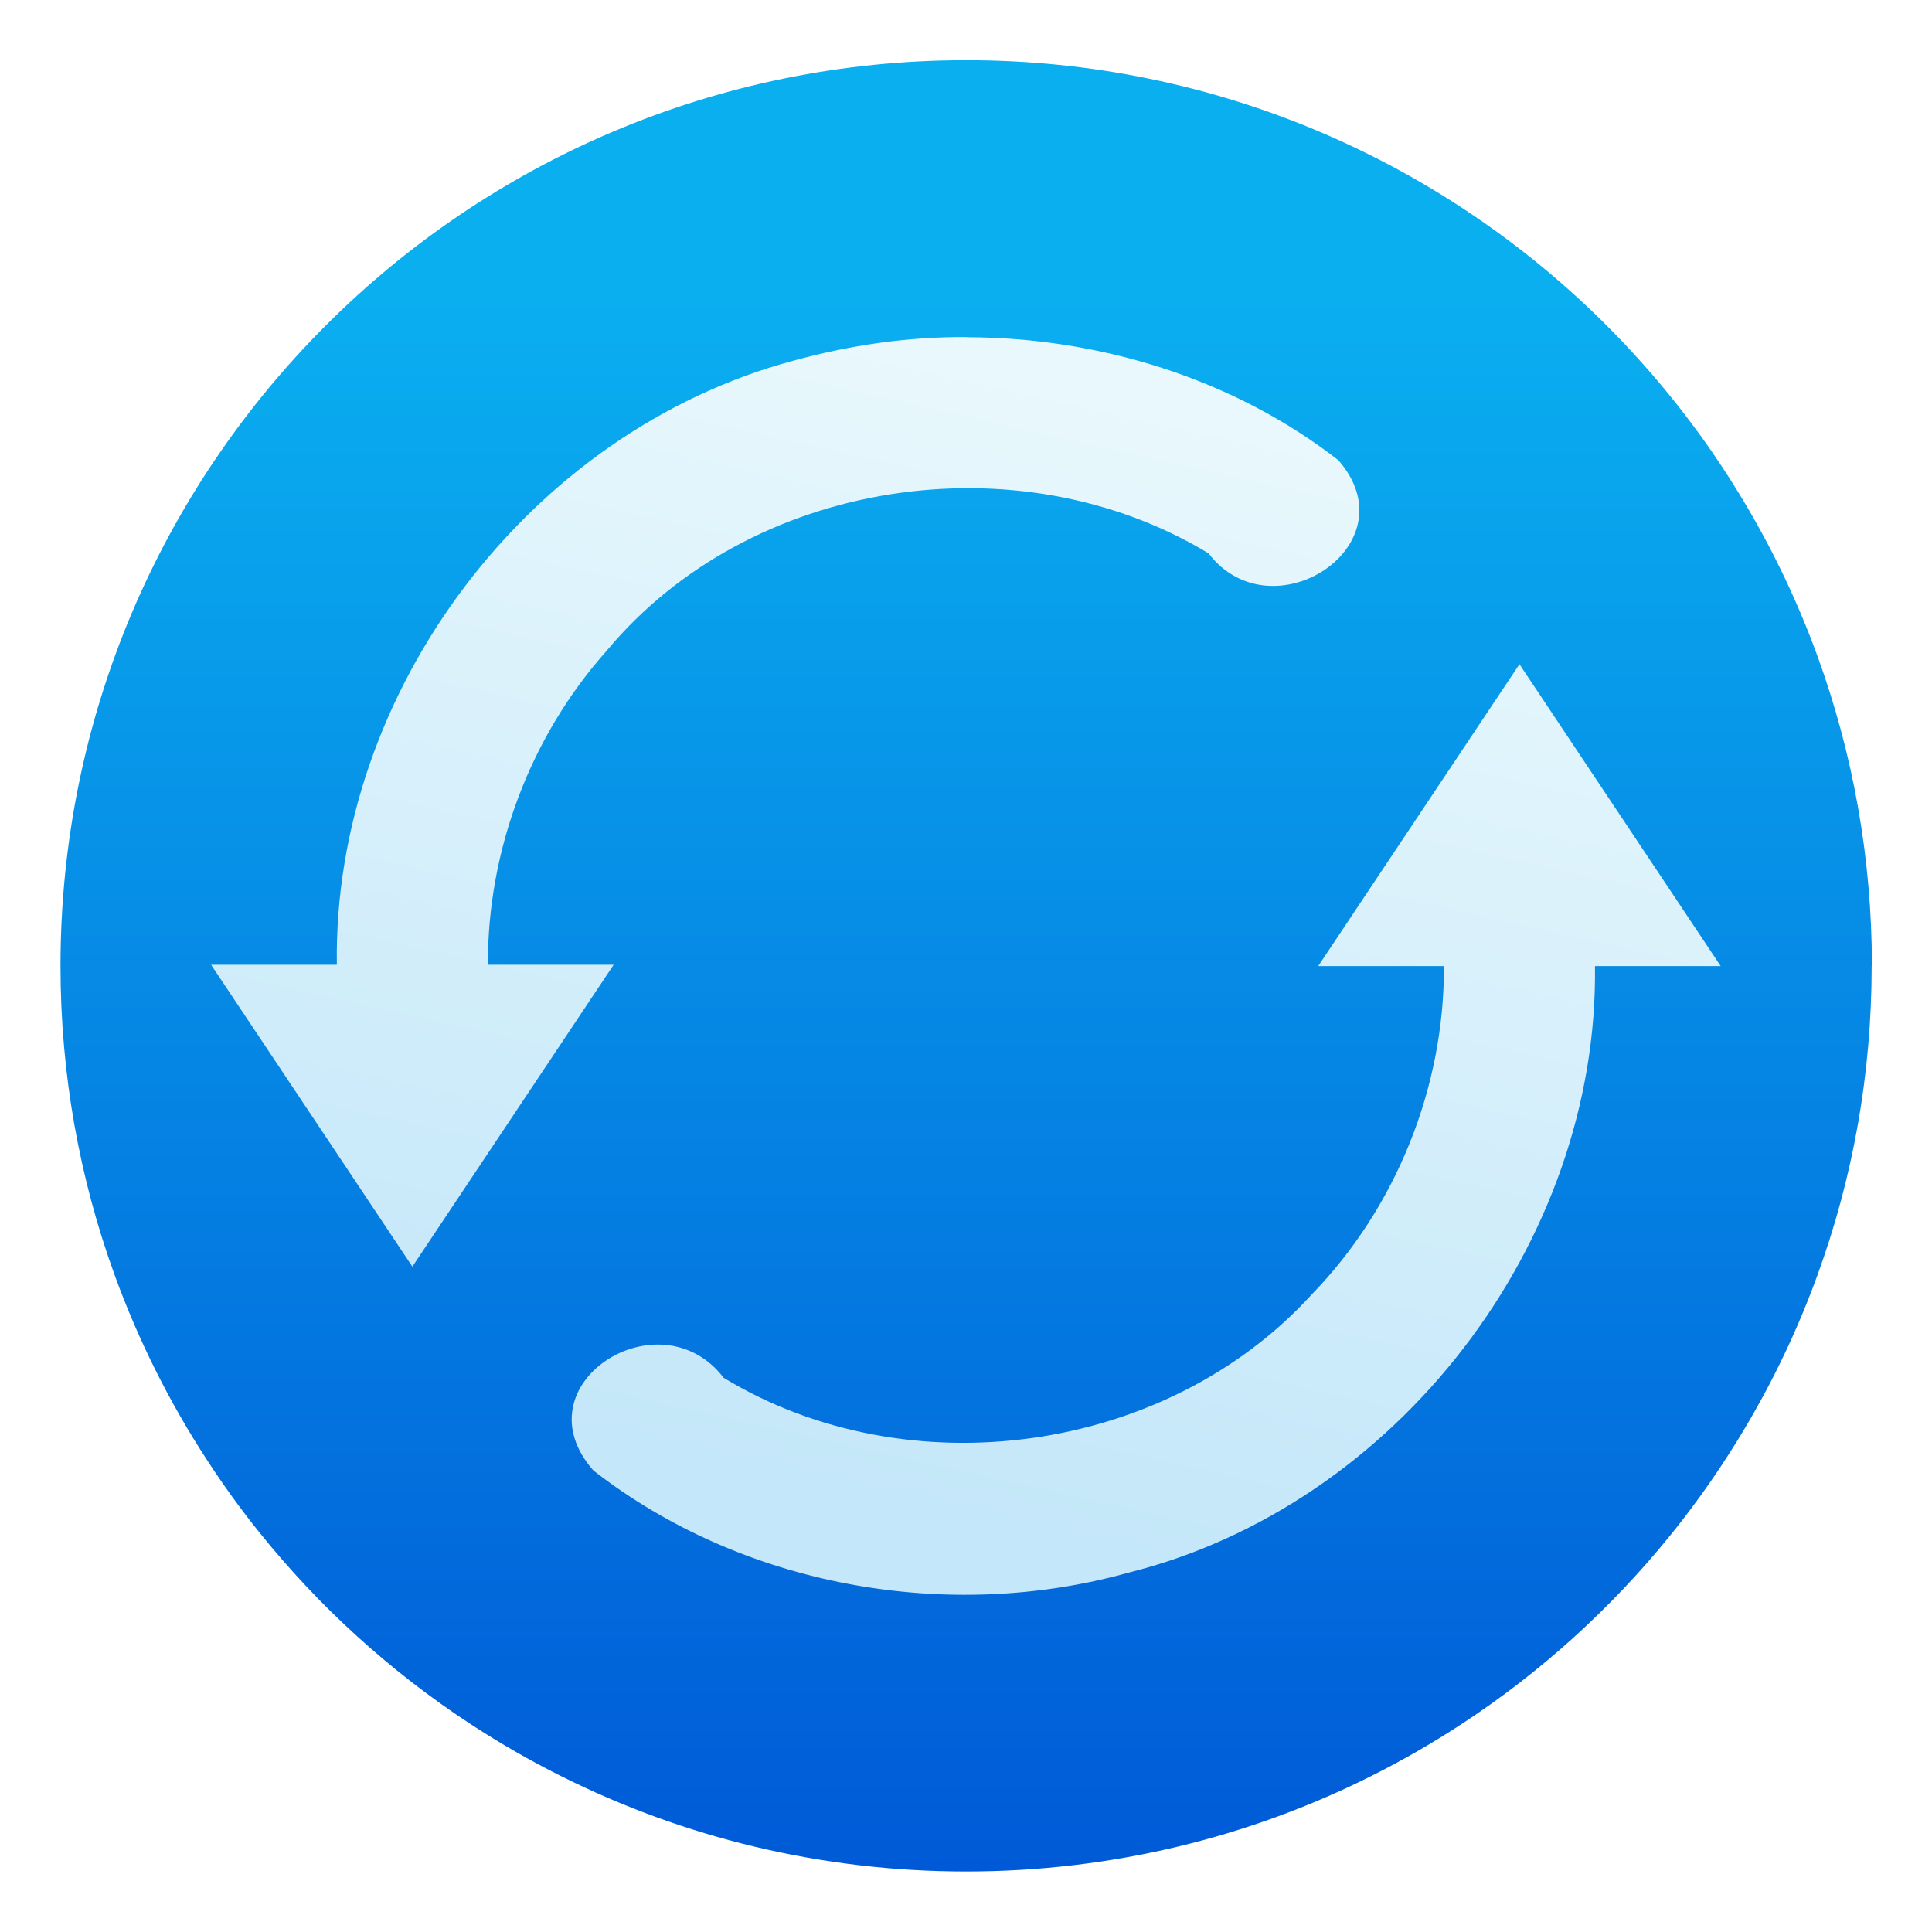
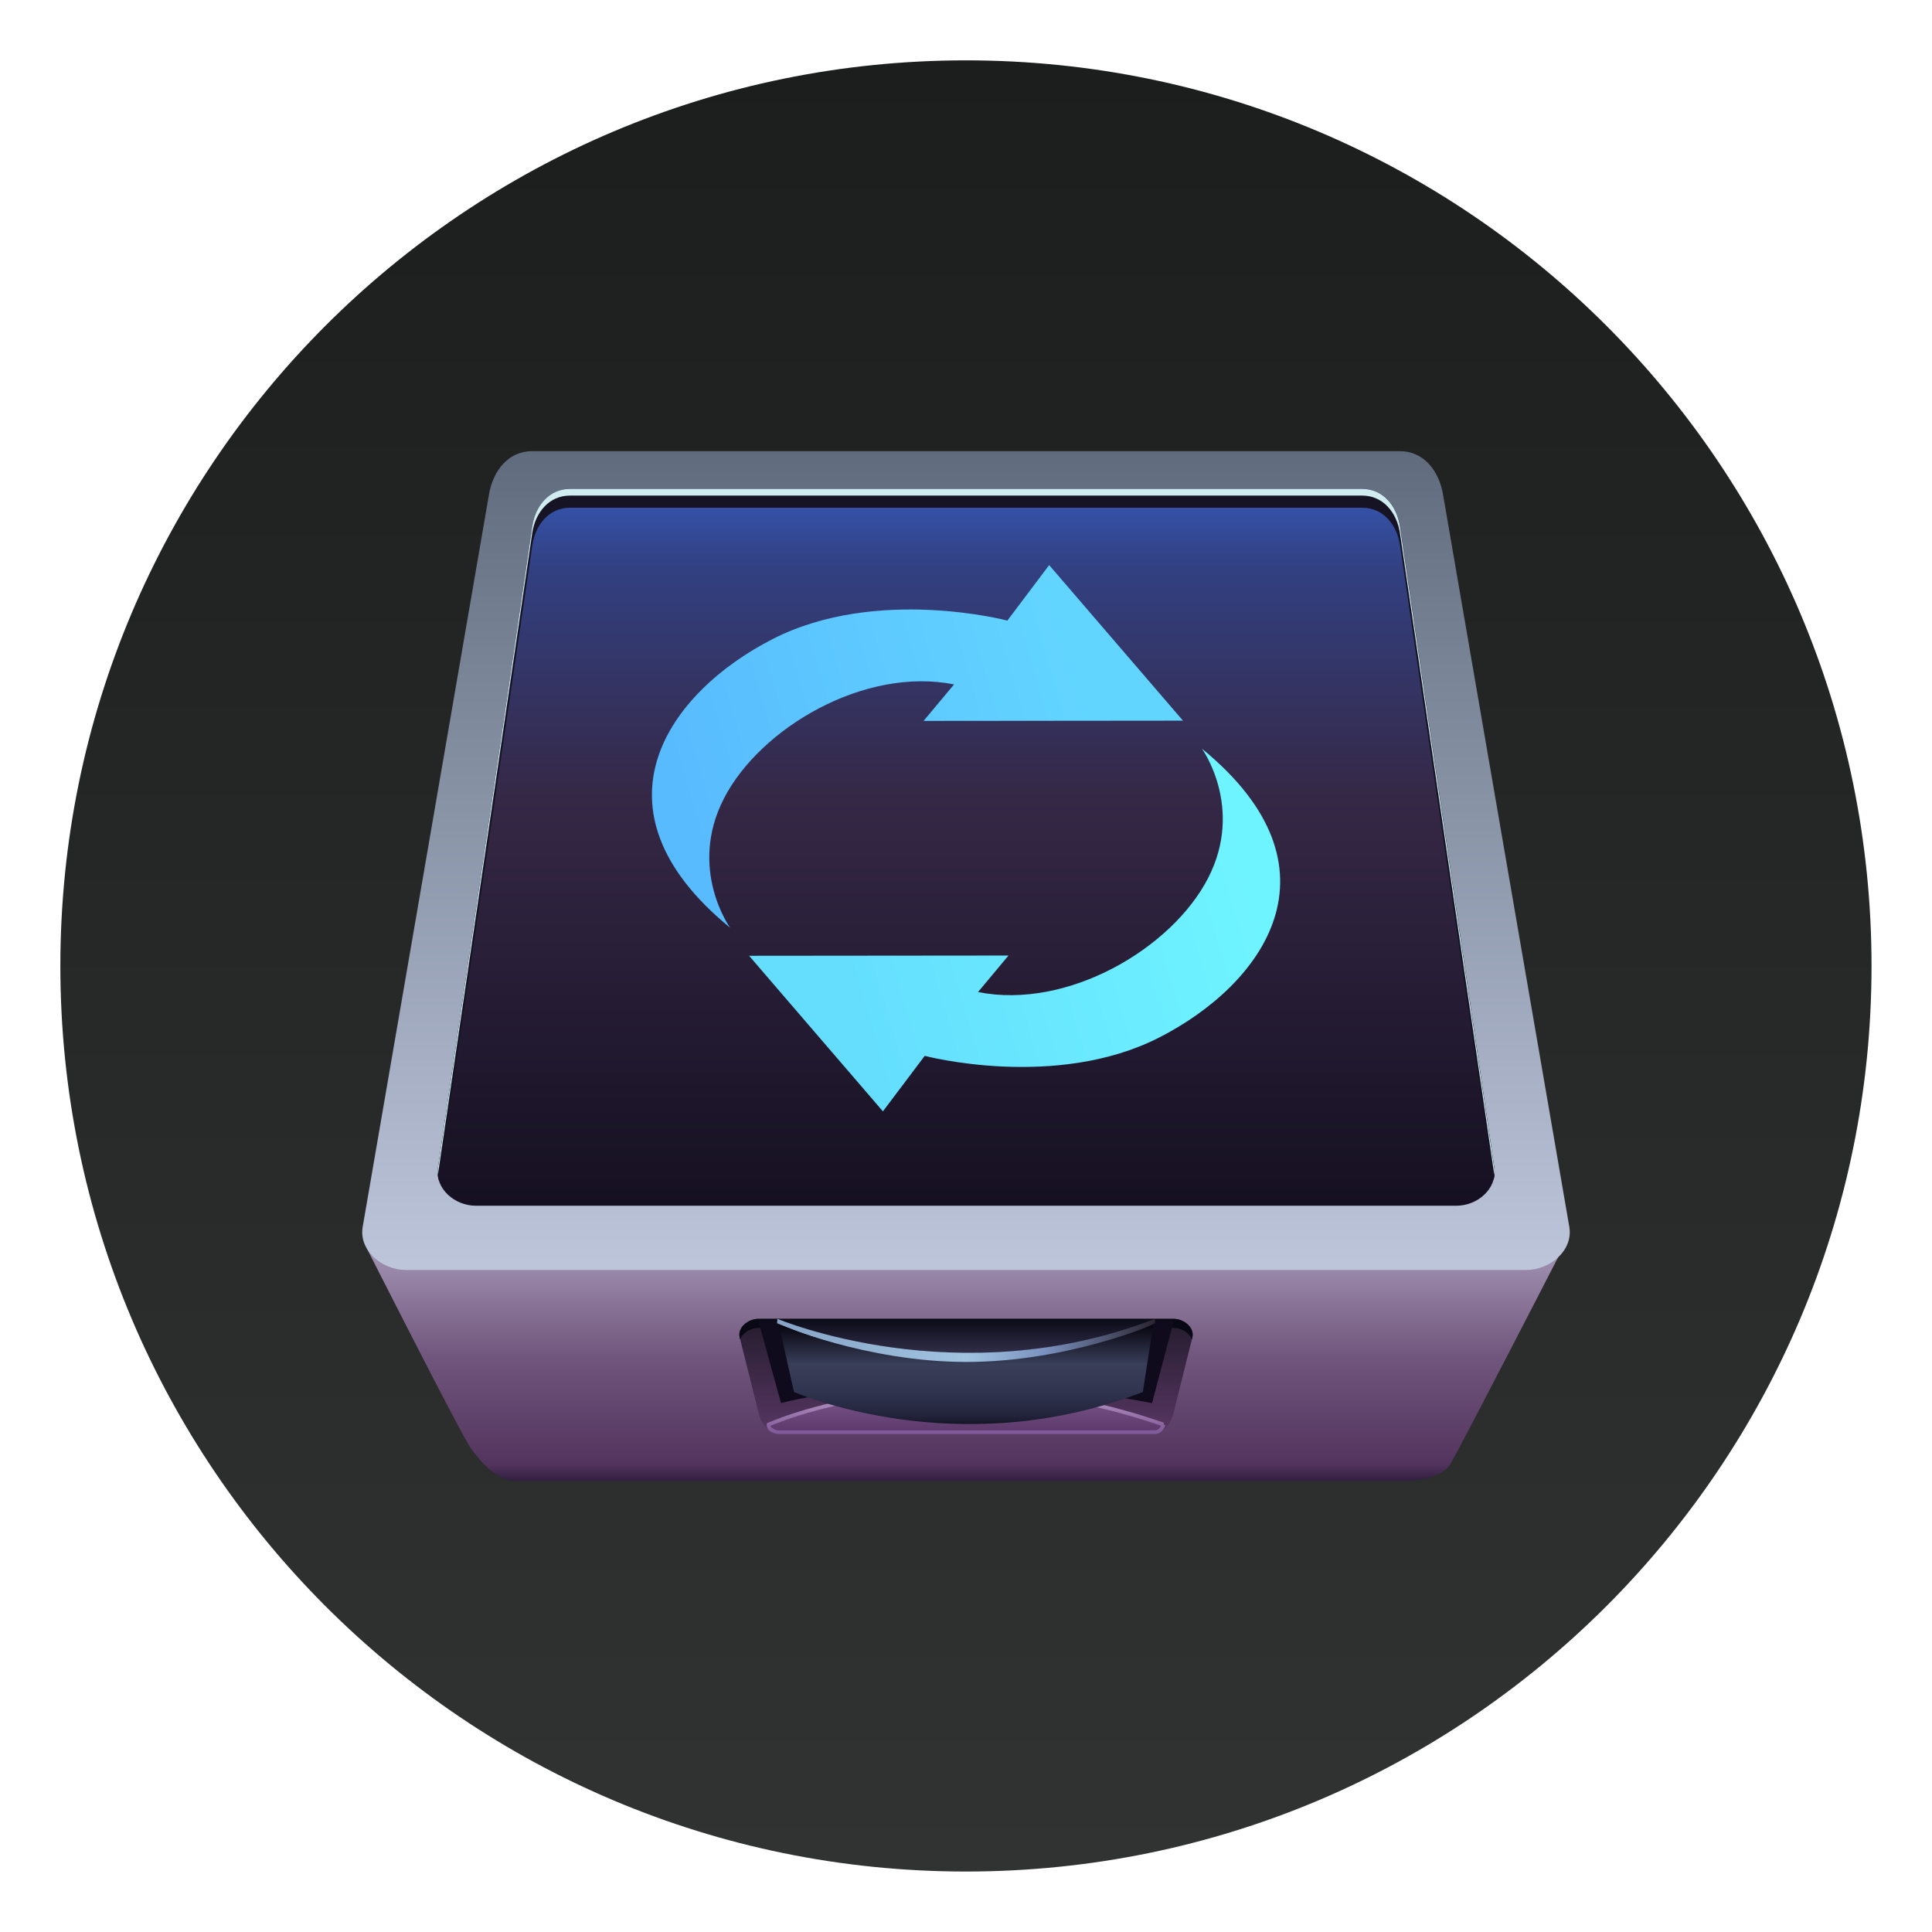
<svg xmlns="http://www.w3.org/2000/svg" width="64" height="64" version="1.1" viewBox="0 0 16.933 16.933">
  <defs>
-     <linearGradient id="linearGradient1978" x1="-59.235" x2="-59.235" y1=".704" y2="-11.929" gradientTransform="matrix(1.0909 0 0 1.0909 73.314 13.856)" gradientUnits="userSpaceOnUse">
-       <stop stop-color="#005ad7" offset="0" />
-       <stop stop-color="#0aaff0" offset="1" />
+     <linearGradient id="linearGradient16734" x1="26.722" x2="26.722" y1="-17.198" y2="-7.144" gradientTransform="matrix(.87484 0 0 .87484 -14.911 17.657)" gradientUnits="userSpaceOnUse">
+       <stop stop-color="#3556b1" offset="0" />
+       <stop stop-color="#324081" offset=".112" />
+       <stop stop-color="#352846" offset=".431" />
+       <stop stop-color="#151021" offset="1" />
    </linearGradient>
-     <linearGradient id="linearGradient4832" x1="18.7" x2="24.507" y1="35.259" y2="9.457" gradientTransform="matrix(.424 0 0 .424 -1.2942 -3.8921)" gradientUnits="userSpaceOnUse">
-       <stop stop-color="#c4e7f9" offset="0" />
-       <stop stop-color="#edfafd" offset="1" />
+     <linearGradient id="linearGradient32097" x1="26.458" x2="26.458" y1="-17.727" y2="-6.085" gradientTransform="matrix(.87484 0 0 .87484 -14.911 17.657)" gradientUnits="userSpaceOnUse">
+       <stop stop-color="#606c7d" offset="0" />
+       <stop stop-color="#bfc7dd" offset="1" />
+     </linearGradient>
+     <linearGradient id="linearGradient52003" x1="13.329" x2="18.865" y1="-13.011" y2="-14.648" gradientTransform="matrix(.87484 0 0 .87484 -6.1518 17.657)" gradientUnits="userSpaceOnUse">
+       <stop stop-color="#58bbfe" offset="0" />
+       <stop stop-color="#62d5ff" offset="1" />
+     </linearGradient>
+     <linearGradient id="linearGradient61525" x1="13.329" x2="18.865" y1="-13.011" y2="-14.648" gradientTransform="matrix(-.87484 0 0 -.87484 24.17 -3.86)" gradientUnits="userSpaceOnUse">
+       <stop stop-color="#6ef4ff" offset="0" />
+       <stop stop-color="#65defe" offset="1" />
+     </linearGradient>
+     <linearGradient id="linearGradient130360" x1="15.61" x2="15.61" y1="-5.556" y2="-3.969" gradientTransform="matrix(.87484 0 0 .87484 -5.1899 17.657)" gradientUnits="userSpaceOnUse">
+       <stop stop-color="#241c2d" offset="0" />
+       <stop stop-color="#573662" offset="1" />
+     </linearGradient>
+     <linearGradient id="linearGradient172498" x1="15.61" x2="15.61" y1="-4.559" y2="-3.969" gradientTransform="matrix(.87484 0 0 .87484 -5.0668 17.657)" gradientUnits="userSpaceOnUse">
+       <stop stop-color="#7e5990" offset="0" />
+       <stop stop-color="#5c396a" offset="1" />
+     </linearGradient>
+     <linearGradient id="linearGradient195583" x1="15.238" x2="15.238" y1="-4.591" y2="-3.939" gradientTransform="matrix(.87484 0 0 .87484 -5.0668 17.657)" gradientUnits="userSpaceOnUse">
+       <stop stop-color="#bda0ca" offset="0" />
+       <stop stop-color="#7f5797" offset="1" />
+     </linearGradient>
+     <linearGradient id="linearGradient213666" x1="15.378" x2="15.378" y1="-5.56" y2="-5.058" gradientTransform="matrix(.90857 0 0 .87484 -5.6271 17.657)" gradientUnits="userSpaceOnUse">
+       <stop stop-color="#0a0b17" offset="0" />
+       <stop stop-color="#322f4b" offset="1" />
+     </linearGradient>
+     <linearGradient id="linearGradient231396" x1="6.61" x2="11.91" y1="-4.809" y2="-4.809" gradientTransform="matrix(.87484 0 0 .87484 .36572 17.271)" gradientUnits="userSpaceOnUse">
+       <stop stop-color="#86a3c5" offset="0" />
+       <stop stop-color="#a1c3e0" offset=".501" />
+       <stop stop-color="#7a92bf" offset=".707" />
+       <stop stop-color="#2b2430" offset="1" />
+     </linearGradient>
+     <linearGradient id="linearGradient285632" x1="14.301" x2="14.301" y1="-5.454" y2="-4.085" gradientTransform="matrix(.87484 0 0 .87484 -4.0154 17.657)" gradientUnits="userSpaceOnUse">
+       <stop stop-color="#070610" offset="0" />
+       <stop stop-color="#393e59" offset=".39" />
+       <stop stop-color="#31354f" offset=".662" />
+       <stop stop-color="#22233b" offset=".92" />
+       <stop stop-color="#151627" offset="1" />
+     </linearGradient>
+     <linearGradient id="linearGradient319712" x1="-7.881" x2="-7.881" y1="-6.618" y2="-3.27" gradientTransform="matrix(.87484 0 0 .87484 15.887 17.657)" gradientUnits="userSpaceOnUse">
+       <stop stop-color="#a597b6" offset="0" />
+       <stop stop-color="#70557c" offset=".483" />
+       <stop stop-color="#53345e" offset=".925" />
+       <stop stop-color="#2f1d3e" offset="1" />
+     </linearGradient>
+     <linearGradient id="b-5-6" x1="9.26" x2="9.26" y1="-.262" y2="15.612" gradientTransform="translate(-.79384 .79164)" gradientUnits="userSpaceOnUse">
+       <stop stop-color="#1c1d1d" offset="0" />
+       <stop stop-color="#313232" offset="1" />
    </linearGradient>
  </defs>
-   <g transform="translate(-.41577 1.7576)">
-     <path d="m16.82 6.709c0 0.952-0.167 1.864-0.475 2.709-0.213 0.588-0.494 1.143-0.834 1.657-0.142 0.216-0.295 0.425-0.457 0.625-0.52 0.642-1.137 1.201-1.83 1.654-0.255 0.167-0.521 0.32-0.795 0.457-1.067 0.534-2.271 0.834-3.546 0.834-1.274 0-2.479-0.3-3.546-0.834-0.275-0.137-0.54-0.29-0.796-0.457-0.702-0.46-1.327-1.027-1.851-1.68-0.163-0.202-0.315-0.413-0.457-0.631-0.33-0.505-0.604-1.051-0.813-1.627-0.307-0.845-0.474-1.757-0.474-2.708 0-4.384 3.554-7.938 7.938-7.938 2.2 0 4.192 0.895 5.63 2.342 0.414 0.417 0.783 0.879 1.096 1.379 0.296 0.471 0.544 0.976 0.737 1.507 0.307 0.846 0.475 1.758 0.475 2.709z" fill="url(#linearGradient1978)" stroke-width=".031" />
-     <path d="m8.893 1.198c1.16 0.003 2.336 0.364 3.254 1.079 0.646 0.744-0.585 1.54-1.139 0.815-1.668-1.009-4.021-0.654-5.276 0.855-0.668 0.749-1.044 1.748-1.04 2.751h1.102l-1.764 2.646-1.764-2.646h1.102c-0.035-2.395 1.688-4.674 4-5.294 0.496-0.136 1.007-0.212 1.523-0.207zm4.84 2.866 1.764 2.646h-1.102c0.031 2.424-1.736 4.728-4.089 5.316-1.588 0.443-3.384 0.12-4.689-0.895-0.666-0.756 0.582-1.545 1.141-0.813 1.616 0.981 3.88 0.67 5.155-0.731 0.739-0.761 1.163-1.816 1.158-2.877h-1.102l1.764-2.646z" fill="url(#linearGradient4832)" stroke-width=".559" />
+   <circle cx="8.466" cy="8.466" r="7.937" fill="url(#b-5-6)" image-rendering="optimizeSpeed" stroke-width=".963" style="paint-order:stroke markers fill" />
+   <g transform="matrix(.71426 0 0 .71426 2.4196 2.4193)">
+     <path d="m1.117 11.938s1.165 2.301 1.274 2.448c0.11 0.147 0.305 0.397 0.537 0.397h10.988s0.376-0.015 0.491-0.202 1.331-2.553 1.331-2.553z" fill="url(#linearGradient319712)" />
+     <path d="m5.92 12.796h5.092c0.128 0 0.263 0.107 0.231 0.231l-0.231 0.926c-0.031 0.124-0.103 0.231-0.231 0.231h-4.629c-0.128 0-0.2-0.107-0.231-0.231l-0.231-0.926c-0.031-0.124 0.103-0.231 0.231-0.231z" color="#000000" fill="url(#linearGradient130360)" stroke-linecap="round" stroke-linejoin="round" stroke-width=".116" style="-inkscape-stroke:none" />
+     <path d="m5.92 12.796c-0.128 0-0.263 0.107-0.231 0.231l0.005 0.022c0.031-0.082 0.13-0.142 0.226-0.142h5.092c0.096 0 0.195 0.06 0.226 0.142l0.005-0.022c0.031-0.124-0.103-0.231-0.231-0.231z" color="#000000" fill="#080915" stroke-linecap="round" stroke-linejoin="round" stroke-width=".116" style="-inkscape-stroke:none" />
+     <path d="m10.891 14.094s-0.03 0.093-0.106 0.093h-4.63s-0.114-0.015-0.112-0.093c0 0 2.106-0.96 4.847 0" fill="url(#linearGradient172498)" stroke="url(#linearGradient195583)" stroke-width=".046" />
+     <path d="m5.917 12.818 0.279 1.012s1.859-0.517 4.553 0l0.266-1.007z" fill="#0f0b1c" />
+     <path d="m6.152 12.8s2.243 0.931 4.629 0z" fill="url(#linearGradient213666)" />
+     <path d="m6.152 12.796s2.219 0.938 4.633 0v0.054s-2.032 1.093-4.637 0l0.004-0.059" fill="url(#linearGradient231396)" />
+     <path d="m6.169 12.863 0.186 0.83s2.002 0.887 4.281 0l0.128-0.827s-1.058 0.459-2.293 0.459-2.302-0.462-2.302-0.462z" fill="url(#linearGradient285632)" />
+     <g stroke-linecap="round" stroke-linejoin="round">
+       <path d="m3.143 2.149h10.647c0.293 0 0.479 0.24 0.529 0.529l1.55 8.989c0.05 0.289-0.236 0.529-0.529 0.529h-13.748c-0.293 0-0.579-0.24-0.529-0.529l1.55-8.989c0.05-0.289 0.236-0.529 0.529-0.529z" color="#000000" fill="url(#linearGradient32097)" stroke-width=".142" style="-inkscape-stroke:none" />
+       <path d="m3.606 2.612h9.722c0.256 0 0.426 0.209 0.463 0.463l1.157 7.87c0.037 0.254-0.206 0.463-0.463 0.463h-12.036c-0.256 0-0.5-0.209-0.463-0.463l1.157-7.87c0.037-0.254 0.206-0.463 0.463-0.463z" color="#000000" fill="url(#linearGradient16734)" stroke-width=".124" style="-inkscape-stroke:none" />
+       <path d="m3.606 2.612c-0.256 0-0.426 0.209-0.463 0.463l-1.157 7.87c-0.008 0.053-0.003 0.104 0.012 0.152l1.146-7.791c0.037-0.254 0.206-0.463 0.463-0.463h9.722c0.256 0 0.426 0.209 0.463 0.463l1.146 7.791c0.014-0.048 0.02-0.099 0.012-0.152l-1.157-7.87c-0.037-0.254-0.206-0.463-0.463-0.463z" color="#000000" fill="#161324" stroke-width=".124" style="-inkscape-stroke:none" />
+     </g>
+     <g transform="translate(-.54255)">
+       <path d="m11.671 5.456-1.642-1.909-0.513 0.681s-1.602-0.424-2.875 0.224-2.325 2.074-0.527 3.545c0 0-0.521-0.722-0.075-1.588 0.446-0.866 1.726-1.617 2.823-1.398l-0.374 0.448z" fill="url(#linearGradient52003)" />
+       <path d="m6.347 8.341 1.642 1.909 0.513-0.681s1.602 0.424 2.875-0.224 2.325-2.074 0.527-3.545c0 0 0.521 0.722 0.075 1.588-0.446 0.866-1.726 1.617-2.823 1.398l0.374-0.448z" fill="url(#linearGradient61525)" />
+     </g>
+     <path d="m3.606 2.612c-0.256 0-0.426 0.209-0.463 0.463l-1.157 7.87c-0.004 0.03-0.004 0.06-4.629e-4 0.089 3.009e-4 -0.002 9.51e-5 -0.005 4.629e-4 -0.007l1.157-7.87c0.037-0.254 0.206-0.463 0.463-0.463h9.722c0.256 0 0.426 0.209 0.463 0.463l1.157 7.87c4.63e-4 0.002 1.51e-4 0.005 4.63e-4 0.007 0.003-0.029 4e-3 -0.058-4.63e-4 -0.089l-1.157-7.87c-0.037-0.254-0.206-0.463-0.463-0.463z" color="#000000" fill="#d0ecf1" stroke-linecap="round" stroke-linejoin="round" stroke-width=".124" style="-inkscape-stroke:none" />
  </g>
</svg>
